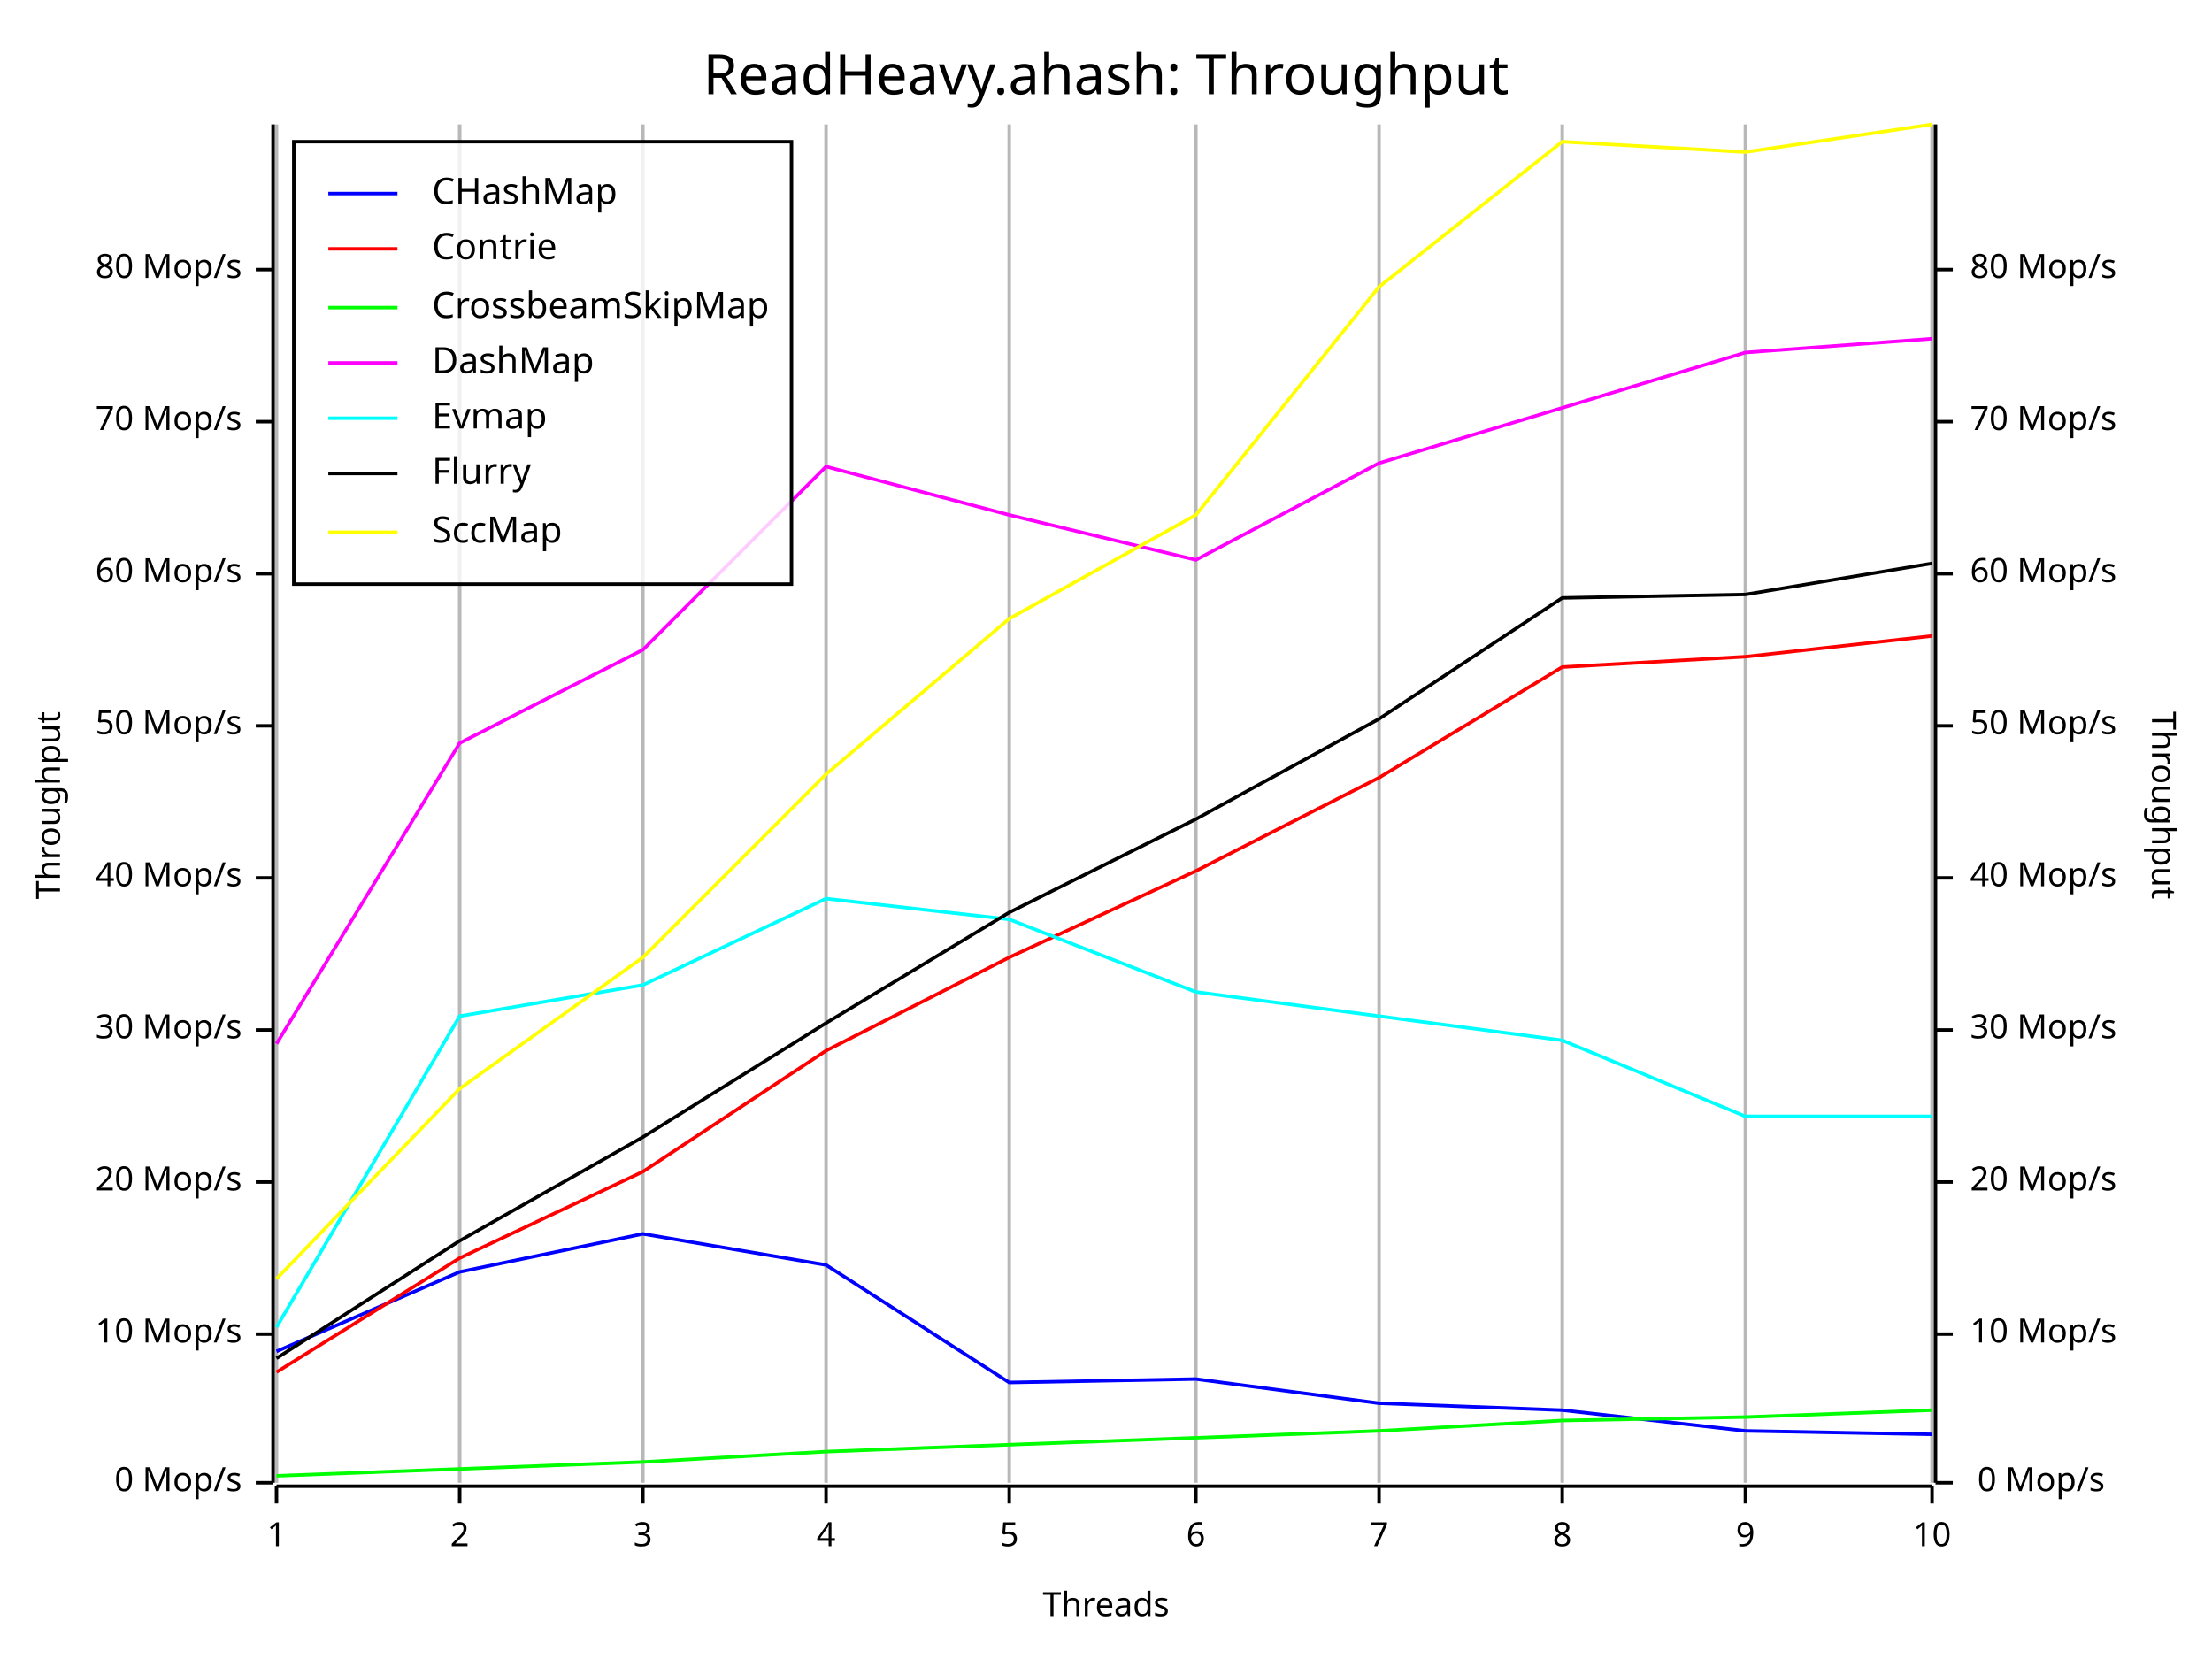
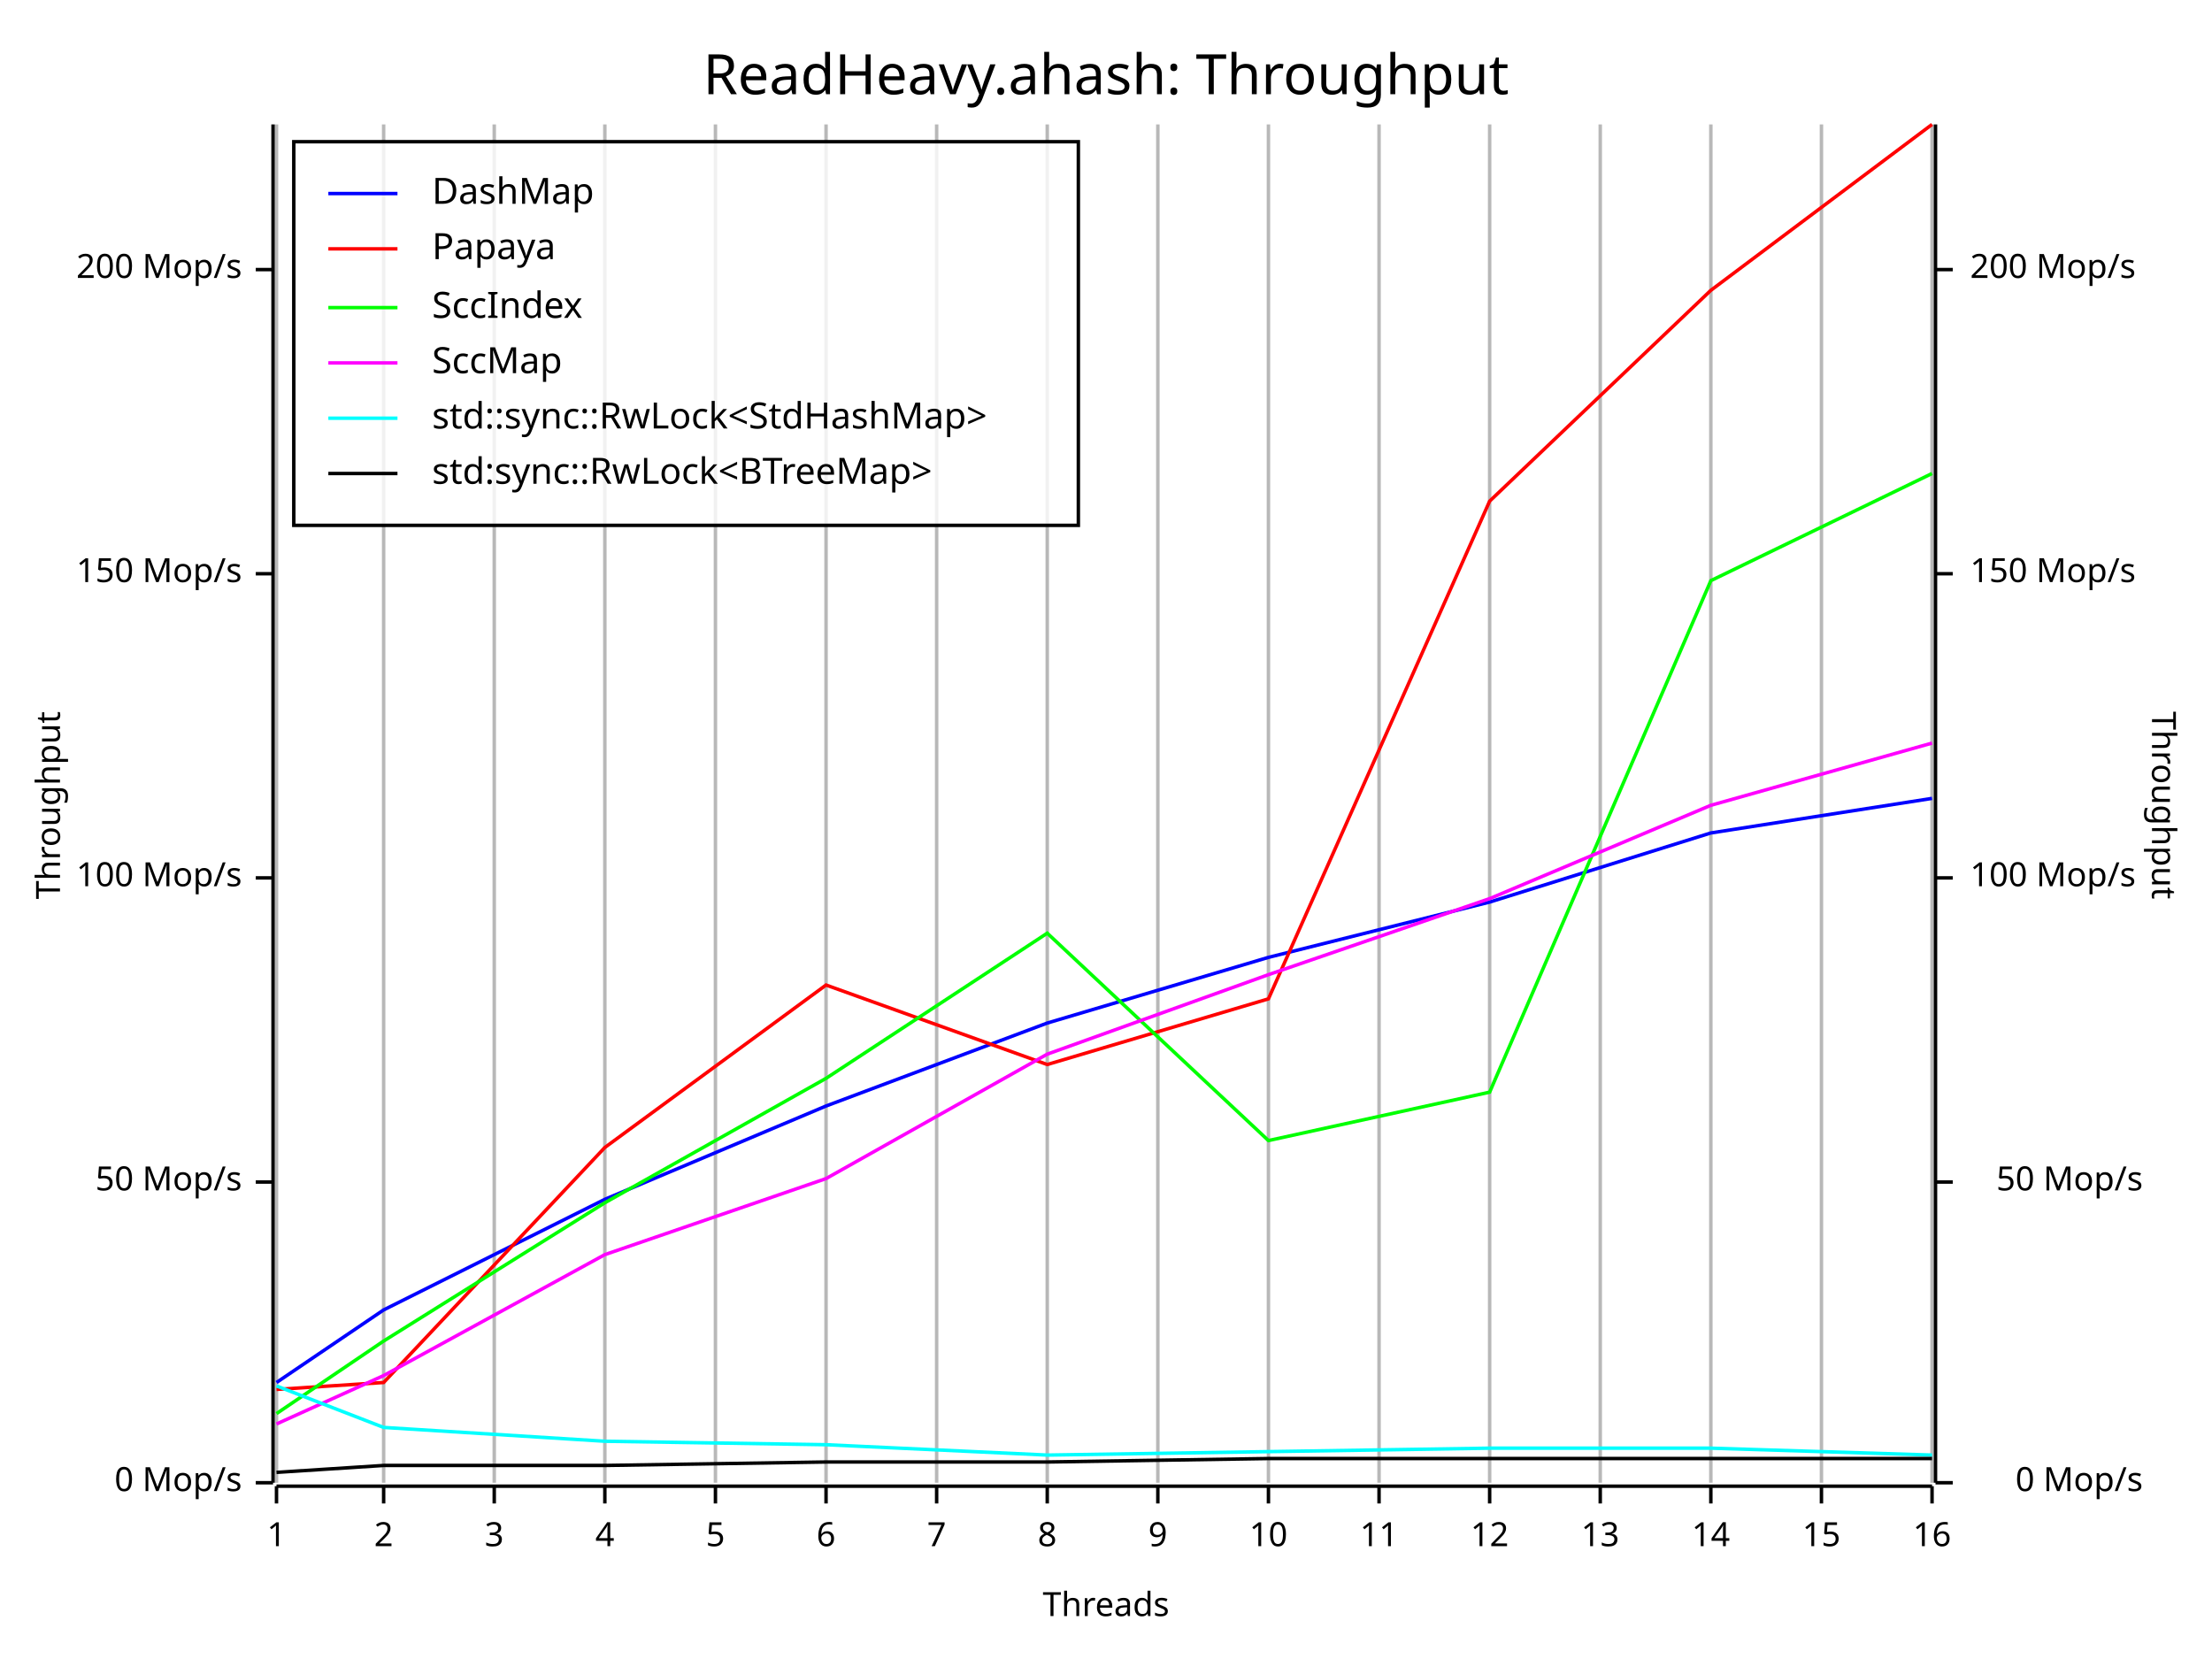
<svg xmlns="http://www.w3.org/2000/svg" width="640" height="480" viewBox="0 0 640 480">
  <rect x="0" y="0" width="640" height="480" opacity="1" fill="#FFFFFF" stroke="none" />
  <text x="320" y="15" dy="0.76em" text-anchor="middle" font-family="Fira Code" font-size="16.129" opacity="1" fill="#000000">
ReadHeavy.ahash: Throughput
</text>
  <line opacity="0.1" stroke="#000000" stroke-width="1" x1="80" y1="429" x2="80" y2="36" />
-   <line opacity="0.1" stroke="#000000" stroke-width="1" x1="133" y1="429" x2="133" y2="36" />
-   <line opacity="0.1" stroke="#000000" stroke-width="1" x1="186" y1="429" x2="186" y2="36" />
+   <line opacity="0.1" stroke="#000000" stroke-width="1" x1="111" y1="429" x2="111" y2="36" />
+   <line opacity="0.1" stroke="#000000" stroke-width="1" x1="143" y1="429" x2="143" y2="36" />
+   <line opacity="0.1" stroke="#000000" stroke-width="1" x1="175" y1="429" x2="175" y2="36" />
+   <line opacity="0.1" stroke="#000000" stroke-width="1" x1="207" y1="429" x2="207" y2="36" />
  <line opacity="0.1" stroke="#000000" stroke-width="1" x1="239" y1="429" x2="239" y2="36" />
-   <line opacity="0.1" stroke="#000000" stroke-width="1" x1="292" y1="429" x2="292" y2="36" />
-   <line opacity="0.1" stroke="#000000" stroke-width="1" x1="346" y1="429" x2="346" y2="36" />
+   <line opacity="0.1" stroke="#000000" stroke-width="1" x1="271" y1="429" x2="271" y2="36" />
+   <line opacity="0.1" stroke="#000000" stroke-width="1" x1="303" y1="429" x2="303" y2="36" />
+   <line opacity="0.1" stroke="#000000" stroke-width="1" x1="335" y1="429" x2="335" y2="36" />
+   <line opacity="0.1" stroke="#000000" stroke-width="1" x1="367" y1="429" x2="367" y2="36" />
  <line opacity="0.1" stroke="#000000" stroke-width="1" x1="399" y1="429" x2="399" y2="36" />
-   <line opacity="0.1" stroke="#000000" stroke-width="1" x1="452" y1="429" x2="452" y2="36" />
-   <line opacity="0.1" stroke="#000000" stroke-width="1" x1="505" y1="429" x2="505" y2="36" />
+   <line opacity="0.1" stroke="#000000" stroke-width="1" x1="431" y1="429" x2="431" y2="36" />
+   <line opacity="0.1" stroke="#000000" stroke-width="1" x1="463" y1="429" x2="463" y2="36" />
+   <line opacity="0.1" stroke="#000000" stroke-width="1" x1="495" y1="429" x2="495" y2="36" />
+   <line opacity="0.1" stroke="#000000" stroke-width="1" x1="527" y1="429" x2="527" y2="36" />
  <line opacity="0.1" stroke="#000000" stroke-width="1" x1="559" y1="429" x2="559" y2="36" />
  <text x="10" y="233" dy="0.76em" text-anchor="middle" font-family="sans-serif" font-size="9.677" opacity="1" fill="#000000" transform="rotate(270, 10, 233)">
Throughput
</text>
  <text x="320" y="470" dy="-0.5ex" text-anchor="middle" font-family="sans-serif" font-size="9.677" opacity="1" fill="#000000">
Threads
</text>
  <text x="630" y="233" dy="0.76em" text-anchor="middle" font-family="sans-serif" font-size="9.677" opacity="1" fill="#000000" transform="rotate(90, 630, 233)">
Throughput
</text>
  <line opacity="0.2" stroke="#000000" stroke-width="1" x1="80" y1="429" x2="80" y2="36" />
-   <line opacity="0.2" stroke="#000000" stroke-width="1" x1="133" y1="429" x2="133" y2="36" />
-   <line opacity="0.2" stroke="#000000" stroke-width="1" x1="186" y1="429" x2="186" y2="36" />
+   <line opacity="0.2" stroke="#000000" stroke-width="1" x1="111" y1="429" x2="111" y2="36" />
+   <line opacity="0.2" stroke="#000000" stroke-width="1" x1="143" y1="429" x2="143" y2="36" />
+   <line opacity="0.2" stroke="#000000" stroke-width="1" x1="175" y1="429" x2="175" y2="36" />
+   <line opacity="0.2" stroke="#000000" stroke-width="1" x1="207" y1="429" x2="207" y2="36" />
  <line opacity="0.2" stroke="#000000" stroke-width="1" x1="239" y1="429" x2="239" y2="36" />
-   <line opacity="0.2" stroke="#000000" stroke-width="1" x1="292" y1="429" x2="292" y2="36" />
-   <line opacity="0.2" stroke="#000000" stroke-width="1" x1="346" y1="429" x2="346" y2="36" />
+   <line opacity="0.2" stroke="#000000" stroke-width="1" x1="271" y1="429" x2="271" y2="36" />
+   <line opacity="0.2" stroke="#000000" stroke-width="1" x1="303" y1="429" x2="303" y2="36" />
+   <line opacity="0.2" stroke="#000000" stroke-width="1" x1="335" y1="429" x2="335" y2="36" />
+   <line opacity="0.2" stroke="#000000" stroke-width="1" x1="367" y1="429" x2="367" y2="36" />
  <line opacity="0.2" stroke="#000000" stroke-width="1" x1="399" y1="429" x2="399" y2="36" />
-   <line opacity="0.2" stroke="#000000" stroke-width="1" x1="452" y1="429" x2="452" y2="36" />
-   <line opacity="0.2" stroke="#000000" stroke-width="1" x1="505" y1="429" x2="505" y2="36" />
+   <line opacity="0.2" stroke="#000000" stroke-width="1" x1="431" y1="429" x2="431" y2="36" />
+   <line opacity="0.2" stroke="#000000" stroke-width="1" x1="463" y1="429" x2="463" y2="36" />
+   <line opacity="0.2" stroke="#000000" stroke-width="1" x1="495" y1="429" x2="495" y2="36" />
+   <line opacity="0.2" stroke="#000000" stroke-width="1" x1="527" y1="429" x2="527" y2="36" />
  <line opacity="0.2" stroke="#000000" stroke-width="1" x1="559" y1="429" x2="559" y2="36" />
  <polyline fill="none" opacity="1" stroke="#000000" stroke-width="1" points="79,36 79,429 " />
  <text x="70" y="429" dy="0.5ex" text-anchor="end" font-family="sans-serif" font-size="9.677" opacity="1" fill="#000000">
0 Mop/s
</text>
  <polyline fill="none" opacity="1" stroke="#000000" stroke-width="1" points="74,429 79,429 " />
-   <text x="70" y="386" dy="0.5ex" text-anchor="end" font-family="sans-serif" font-size="9.677" opacity="1" fill="#000000">
- 10 Mop/s
- </text>
-   <polyline fill="none" opacity="1" stroke="#000000" stroke-width="1" points="74,386 79,386 " />
  <text x="70" y="342" dy="0.5ex" text-anchor="end" font-family="sans-serif" font-size="9.677" opacity="1" fill="#000000">
- 20 Mop/s
+ 50 Mop/s
</text>
  <polyline fill="none" opacity="1" stroke="#000000" stroke-width="1" points="74,342 79,342 " />
-   <text x="70" y="298" dy="0.5ex" text-anchor="end" font-family="sans-serif" font-size="9.677" opacity="1" fill="#000000">
- 30 Mop/s
- </text>
-   <polyline fill="none" opacity="1" stroke="#000000" stroke-width="1" points="74,298 79,298 " />
  <text x="70" y="254" dy="0.5ex" text-anchor="end" font-family="sans-serif" font-size="9.677" opacity="1" fill="#000000">
- 40 Mop/s
+ 100 Mop/s
</text>
  <polyline fill="none" opacity="1" stroke="#000000" stroke-width="1" points="74,254 79,254 " />
-   <text x="70" y="210" dy="0.5ex" text-anchor="end" font-family="sans-serif" font-size="9.677" opacity="1" fill="#000000">
- 50 Mop/s
- </text>
-   <polyline fill="none" opacity="1" stroke="#000000" stroke-width="1" points="74,210 79,210 " />
  <text x="70" y="166" dy="0.5ex" text-anchor="end" font-family="sans-serif" font-size="9.677" opacity="1" fill="#000000">
- 60 Mop/s
+ 150 Mop/s
</text>
  <polyline fill="none" opacity="1" stroke="#000000" stroke-width="1" points="74,166 79,166 " />
-   <text x="70" y="122" dy="0.5ex" text-anchor="end" font-family="sans-serif" font-size="9.677" opacity="1" fill="#000000">
- 70 Mop/s
- </text>
-   <polyline fill="none" opacity="1" stroke="#000000" stroke-width="1" points="74,122 79,122 " />
  <text x="70" y="78" dy="0.5ex" text-anchor="end" font-family="sans-serif" font-size="9.677" opacity="1" fill="#000000">
- 80 Mop/s
+ 200 Mop/s
</text>
  <polyline fill="none" opacity="1" stroke="#000000" stroke-width="1" points="74,78 79,78 " />
  <polyline fill="none" opacity="1" stroke="#000000" stroke-width="1" points="80,430 559,430 " />
  <text x="80" y="440" dy="0.76em" text-anchor="middle" font-family="sans-serif" font-size="9.677" opacity="1" fill="#000000">
1
</text>
  <polyline fill="none" opacity="1" stroke="#000000" stroke-width="1" points="80,430 80,435 " />
-   <text x="133" y="440" dy="0.76em" text-anchor="middle" font-family="sans-serif" font-size="9.677" opacity="1" fill="#000000">
+   <text x="111" y="440" dy="0.76em" text-anchor="middle" font-family="sans-serif" font-size="9.677" opacity="1" fill="#000000">
2
</text>
-   <polyline fill="none" opacity="1" stroke="#000000" stroke-width="1" points="133,430 133,435 " />
-   <text x="186" y="440" dy="0.76em" text-anchor="middle" font-family="sans-serif" font-size="9.677" opacity="1" fill="#000000">
+   <polyline fill="none" opacity="1" stroke="#000000" stroke-width="1" points="111,430 111,435 " />
+   <text x="143" y="440" dy="0.76em" text-anchor="middle" font-family="sans-serif" font-size="9.677" opacity="1" fill="#000000">
3
</text>
-   <polyline fill="none" opacity="1" stroke="#000000" stroke-width="1" points="186,430 186,435 " />
-   <text x="239" y="440" dy="0.76em" text-anchor="middle" font-family="sans-serif" font-size="9.677" opacity="1" fill="#000000">
+   <polyline fill="none" opacity="1" stroke="#000000" stroke-width="1" points="143,430 143,435 " />
+   <text x="175" y="440" dy="0.76em" text-anchor="middle" font-family="sans-serif" font-size="9.677" opacity="1" fill="#000000">
4
</text>
-   <polyline fill="none" opacity="1" stroke="#000000" stroke-width="1" points="239,430 239,435 " />
-   <text x="292" y="440" dy="0.76em" text-anchor="middle" font-family="sans-serif" font-size="9.677" opacity="1" fill="#000000">
+   <polyline fill="none" opacity="1" stroke="#000000" stroke-width="1" points="175,430 175,435 " />
+   <text x="207" y="440" dy="0.76em" text-anchor="middle" font-family="sans-serif" font-size="9.677" opacity="1" fill="#000000">
5
</text>
-   <polyline fill="none" opacity="1" stroke="#000000" stroke-width="1" points="292,430 292,435 " />
-   <text x="346" y="440" dy="0.76em" text-anchor="middle" font-family="sans-serif" font-size="9.677" opacity="1" fill="#000000">
+   <polyline fill="none" opacity="1" stroke="#000000" stroke-width="1" points="207,430 207,435 " />
+   <text x="239" y="440" dy="0.76em" text-anchor="middle" font-family="sans-serif" font-size="9.677" opacity="1" fill="#000000">
6
</text>
-   <polyline fill="none" opacity="1" stroke="#000000" stroke-width="1" points="346,430 346,435 " />
-   <text x="399" y="440" dy="0.76em" text-anchor="middle" font-family="sans-serif" font-size="9.677" opacity="1" fill="#000000">
+   <polyline fill="none" opacity="1" stroke="#000000" stroke-width="1" points="239,430 239,435 " />
+   <text x="271" y="440" dy="0.76em" text-anchor="middle" font-family="sans-serif" font-size="9.677" opacity="1" fill="#000000">
7
</text>
-   <polyline fill="none" opacity="1" stroke="#000000" stroke-width="1" points="399,430 399,435 " />
-   <text x="452" y="440" dy="0.76em" text-anchor="middle" font-family="sans-serif" font-size="9.677" opacity="1" fill="#000000">
+   <polyline fill="none" opacity="1" stroke="#000000" stroke-width="1" points="271,430 271,435 " />
+   <text x="303" y="440" dy="0.76em" text-anchor="middle" font-family="sans-serif" font-size="9.677" opacity="1" fill="#000000">
8
</text>
-   <polyline fill="none" opacity="1" stroke="#000000" stroke-width="1" points="452,430 452,435 " />
-   <text x="505" y="440" dy="0.76em" text-anchor="middle" font-family="sans-serif" font-size="9.677" opacity="1" fill="#000000">
+   <polyline fill="none" opacity="1" stroke="#000000" stroke-width="1" points="303,430 303,435 " />
+   <text x="335" y="440" dy="0.76em" text-anchor="middle" font-family="sans-serif" font-size="9.677" opacity="1" fill="#000000">
9
</text>
-   <polyline fill="none" opacity="1" stroke="#000000" stroke-width="1" points="505,430 505,435 " />
+   <polyline fill="none" opacity="1" stroke="#000000" stroke-width="1" points="335,430 335,435 " />
+   <text x="367" y="440" dy="0.76em" text-anchor="middle" font-family="sans-serif" font-size="9.677" opacity="1" fill="#000000">
+ 10
+ </text>
+   <polyline fill="none" opacity="1" stroke="#000000" stroke-width="1" points="367,430 367,435 " />
+   <text x="399" y="440" dy="0.76em" text-anchor="middle" font-family="sans-serif" font-size="9.677" opacity="1" fill="#000000">
+ 11
+ </text>
+   <polyline fill="none" opacity="1" stroke="#000000" stroke-width="1" points="399,430 399,435 " />
+   <text x="431" y="440" dy="0.76em" text-anchor="middle" font-family="sans-serif" font-size="9.677" opacity="1" fill="#000000">
+ 12
+ </text>
+   <polyline fill="none" opacity="1" stroke="#000000" stroke-width="1" points="431,430 431,435 " />
+   <text x="463" y="440" dy="0.76em" text-anchor="middle" font-family="sans-serif" font-size="9.677" opacity="1" fill="#000000">
+ 13
+ </text>
+   <polyline fill="none" opacity="1" stroke="#000000" stroke-width="1" points="463,430 463,435 " />
+   <text x="495" y="440" dy="0.76em" text-anchor="middle" font-family="sans-serif" font-size="9.677" opacity="1" fill="#000000">
+ 14
+ </text>
+   <polyline fill="none" opacity="1" stroke="#000000" stroke-width="1" points="495,430 495,435 " />
+   <text x="527" y="440" dy="0.76em" text-anchor="middle" font-family="sans-serif" font-size="9.677" opacity="1" fill="#000000">
+ 15
+ </text>
+   <polyline fill="none" opacity="1" stroke="#000000" stroke-width="1" points="527,430 527,435 " />
  <text x="559" y="440" dy="0.76em" text-anchor="middle" font-family="sans-serif" font-size="9.677" opacity="1" fill="#000000">
- 10
+ 16
</text>
  <polyline fill="none" opacity="1" stroke="#000000" stroke-width="1" points="559,430 559,435 " />
  <polyline fill="none" opacity="1" stroke="#000000" stroke-width="1" points="560,36 560,429 " />
-   <text x="609" y="429" dy="0.5ex" text-anchor="end" font-family="sans-serif" font-size="9.677" opacity="1" fill="#000000">
+   <text x="620" y="429" dy="0.5ex" text-anchor="end" font-family="sans-serif" font-size="9.677" opacity="1" fill="#000000">
0 Mop/s
</text>
  <polyline fill="none" opacity="1" stroke="#000000" stroke-width="1" points="560,429 565,429 " />
-   <text x="570" y="386" dy="0.5ex" text-anchor="start" font-family="sans-serif" font-size="9.677" opacity="1" fill="#000000">
- 10 Mop/s
- </text>
-   <polyline fill="none" opacity="1" stroke="#000000" stroke-width="1" points="560,386 565,386 " />
-   <text x="570" y="342" dy="0.5ex" text-anchor="start" font-family="sans-serif" font-size="9.677" opacity="1" fill="#000000">
- 20 Mop/s
+   <text x="620" y="342" dy="0.5ex" text-anchor="end" font-family="sans-serif" font-size="9.677" opacity="1" fill="#000000">
+ 50 Mop/s
</text>
  <polyline fill="none" opacity="1" stroke="#000000" stroke-width="1" points="560,342 565,342 " />
-   <text x="570" y="298" dy="0.5ex" text-anchor="start" font-family="sans-serif" font-size="9.677" opacity="1" fill="#000000">
- 30 Mop/s
- </text>
-   <polyline fill="none" opacity="1" stroke="#000000" stroke-width="1" points="560,298 565,298 " />
  <text x="570" y="254" dy="0.5ex" text-anchor="start" font-family="sans-serif" font-size="9.677" opacity="1" fill="#000000">
- 40 Mop/s
+ 100 Mop/s
</text>
  <polyline fill="none" opacity="1" stroke="#000000" stroke-width="1" points="560,254 565,254 " />
-   <text x="570" y="210" dy="0.5ex" text-anchor="start" font-family="sans-serif" font-size="9.677" opacity="1" fill="#000000">
- 50 Mop/s
- </text>
-   <polyline fill="none" opacity="1" stroke="#000000" stroke-width="1" points="560,210 565,210 " />
  <text x="570" y="166" dy="0.5ex" text-anchor="start" font-family="sans-serif" font-size="9.677" opacity="1" fill="#000000">
- 60 Mop/s
+ 150 Mop/s
</text>
  <polyline fill="none" opacity="1" stroke="#000000" stroke-width="1" points="560,166 565,166 " />
-   <text x="570" y="122" dy="0.5ex" text-anchor="start" font-family="sans-serif" font-size="9.677" opacity="1" fill="#000000">
- 70 Mop/s
- </text>
-   <polyline fill="none" opacity="1" stroke="#000000" stroke-width="1" points="560,122 565,122 " />
  <text x="570" y="78" dy="0.5ex" text-anchor="start" font-family="sans-serif" font-size="9.677" opacity="1" fill="#000000">
- 80 Mop/s
+ 200 Mop/s
</text>
  <polyline fill="none" opacity="1" stroke="#000000" stroke-width="1" points="560,78 565,78 " />
-   <polyline fill="none" opacity="1" stroke="#0000FF" stroke-width="1" points="80,391 133,368 186,357 239,366 292,400 346,399 399,406 452,408 505,414 559,415 " />
-   <polyline fill="none" opacity="1" stroke="#FF0000" stroke-width="1" points="80,397 133,364 186,339 239,304 292,277 346,252 399,225 452,193 505,190 559,184 " />
-   <polyline fill="none" opacity="1" stroke="#00FF00" stroke-width="1" points="80,427 133,425 186,423 239,420 292,418 346,416 399,414 452,411 505,410 559,408 " />
-   <polyline fill="none" opacity="1" stroke="#FF00FF" stroke-width="1" points="80,302 133,215 186,188 239,135 292,149 346,162 399,134 452,118 505,102 559,98 " />
-   <polyline fill="none" opacity="1" stroke="#00FFFF" stroke-width="1" points="80,384 133,294 186,285 239,260 292,266 346,287 399,294 452,301 505,323 559,323 " />
-   <polyline fill="none" opacity="1" stroke="#000000" stroke-width="1" points="80,393 133,359 186,329 239,296 292,264 346,237 399,208 452,173 505,172 559,163 " />
-   <polyline fill="none" opacity="1" stroke="#FFFF00" stroke-width="1" points="80,370 133,315 186,277 239,224 292,179 346,149 399,83 452,41 505,44 559,36 " />
-   <rect x="85" y="41" width="144" height="128" opacity="0.8" fill="#FFFFFF" stroke="none" />
-   <rect x="85" y="41" width="144" height="128" opacity="1" fill="none" stroke="#000000" />
+   <polyline fill="none" opacity="1" stroke="#0000FF" stroke-width="1" points="80,400 111,379 175,347 239,320 303,296 367,277 431,261 495,241 559,231 " />
+   <polyline fill="none" opacity="1" stroke="#FF0000" stroke-width="1" points="80,402 111,400 175,332 239,285 303,308 367,289 431,145 495,84 559,36 " />
+   <polyline fill="none" opacity="1" stroke="#00FF00" stroke-width="1" points="80,409 111,388 175,348 239,312 303,270 367,330 431,316 495,168 559,137 " />
+   <polyline fill="none" opacity="1" stroke="#FF00FF" stroke-width="1" points="80,412 111,398 175,363 239,341 303,305 367,282 431,260 495,233 559,215 " />
+   <polyline fill="none" opacity="1" stroke="#00FFFF" stroke-width="1" points="80,401 111,413 175,417 239,418 303,421 367,420 431,419 495,419 559,421 " />
+   <polyline fill="none" opacity="1" stroke="#000000" stroke-width="1" points="80,426 111,424 175,424 239,423 303,423 367,422 431,422 495,422 559,422 " />
+   <rect x="85" y="41" width="227" height="111" opacity="0.8" fill="#FFFFFF" stroke="none" />
+   <rect x="85" y="41" width="227" height="111" opacity="1" fill="none" stroke="#000000" />
  <text x="125" y="51" dy="0.76em" text-anchor="start" font-family="Fira Code" font-size="10.484" opacity="1" fill="#000000">
- CHashMap
+ DashMap
</text>
  <text x="125" y="67" dy="0.76em" text-anchor="start" font-family="Fira Code" font-size="10.484" opacity="1" fill="#000000">
- Contrie
+ Papaya
</text>
  <text x="125" y="84" dy="0.76em" text-anchor="start" font-family="Fira Code" font-size="10.484" opacity="1" fill="#000000">
- CrossbeamSkipMap
+ SccIndex
</text>
  <text x="125" y="100" dy="0.76em" text-anchor="start" font-family="Fira Code" font-size="10.484" opacity="1" fill="#000000">
- DashMap
+ SccMap
</text>
  <text x="125" y="116" dy="0.76em" text-anchor="start" font-family="Fira Code" font-size="10.484" opacity="1" fill="#000000">
- Evmap
+ std::sync::RwLock&lt;StdHashMap&gt;
</text>
  <text x="125" y="132" dy="0.76em" text-anchor="start" font-family="Fira Code" font-size="10.484" opacity="1" fill="#000000">
- Flurry
- </text>
-   <text x="125" y="149" dy="0.76em" text-anchor="start" font-family="Fira Code" font-size="10.484" opacity="1" fill="#000000">
- SccMap
+ std:sync::RwLock&lt;BTreeMap&gt;
</text>
  <polyline fill="none" opacity="1" stroke="#0000FF" stroke-width="1" points="95,56 115,56 " />
  <polyline fill="none" opacity="1" stroke="#FF0000" stroke-width="1" points="95,72 115,72 " />
  <polyline fill="none" opacity="1" stroke="#00FF00" stroke-width="1" points="95,89 115,89 " />
  <polyline fill="none" opacity="1" stroke="#FF00FF" stroke-width="1" points="95,105 115,105 " />
  <polyline fill="none" opacity="1" stroke="#00FFFF" stroke-width="1" points="95,121 115,121 " />
  <polyline fill="none" opacity="1" stroke="#000000" stroke-width="1" points="95,137 115,137 " />
-   <polyline fill="none" opacity="1" stroke="#FFFF00" stroke-width="1" points="95,154 115,154 " />
</svg>
